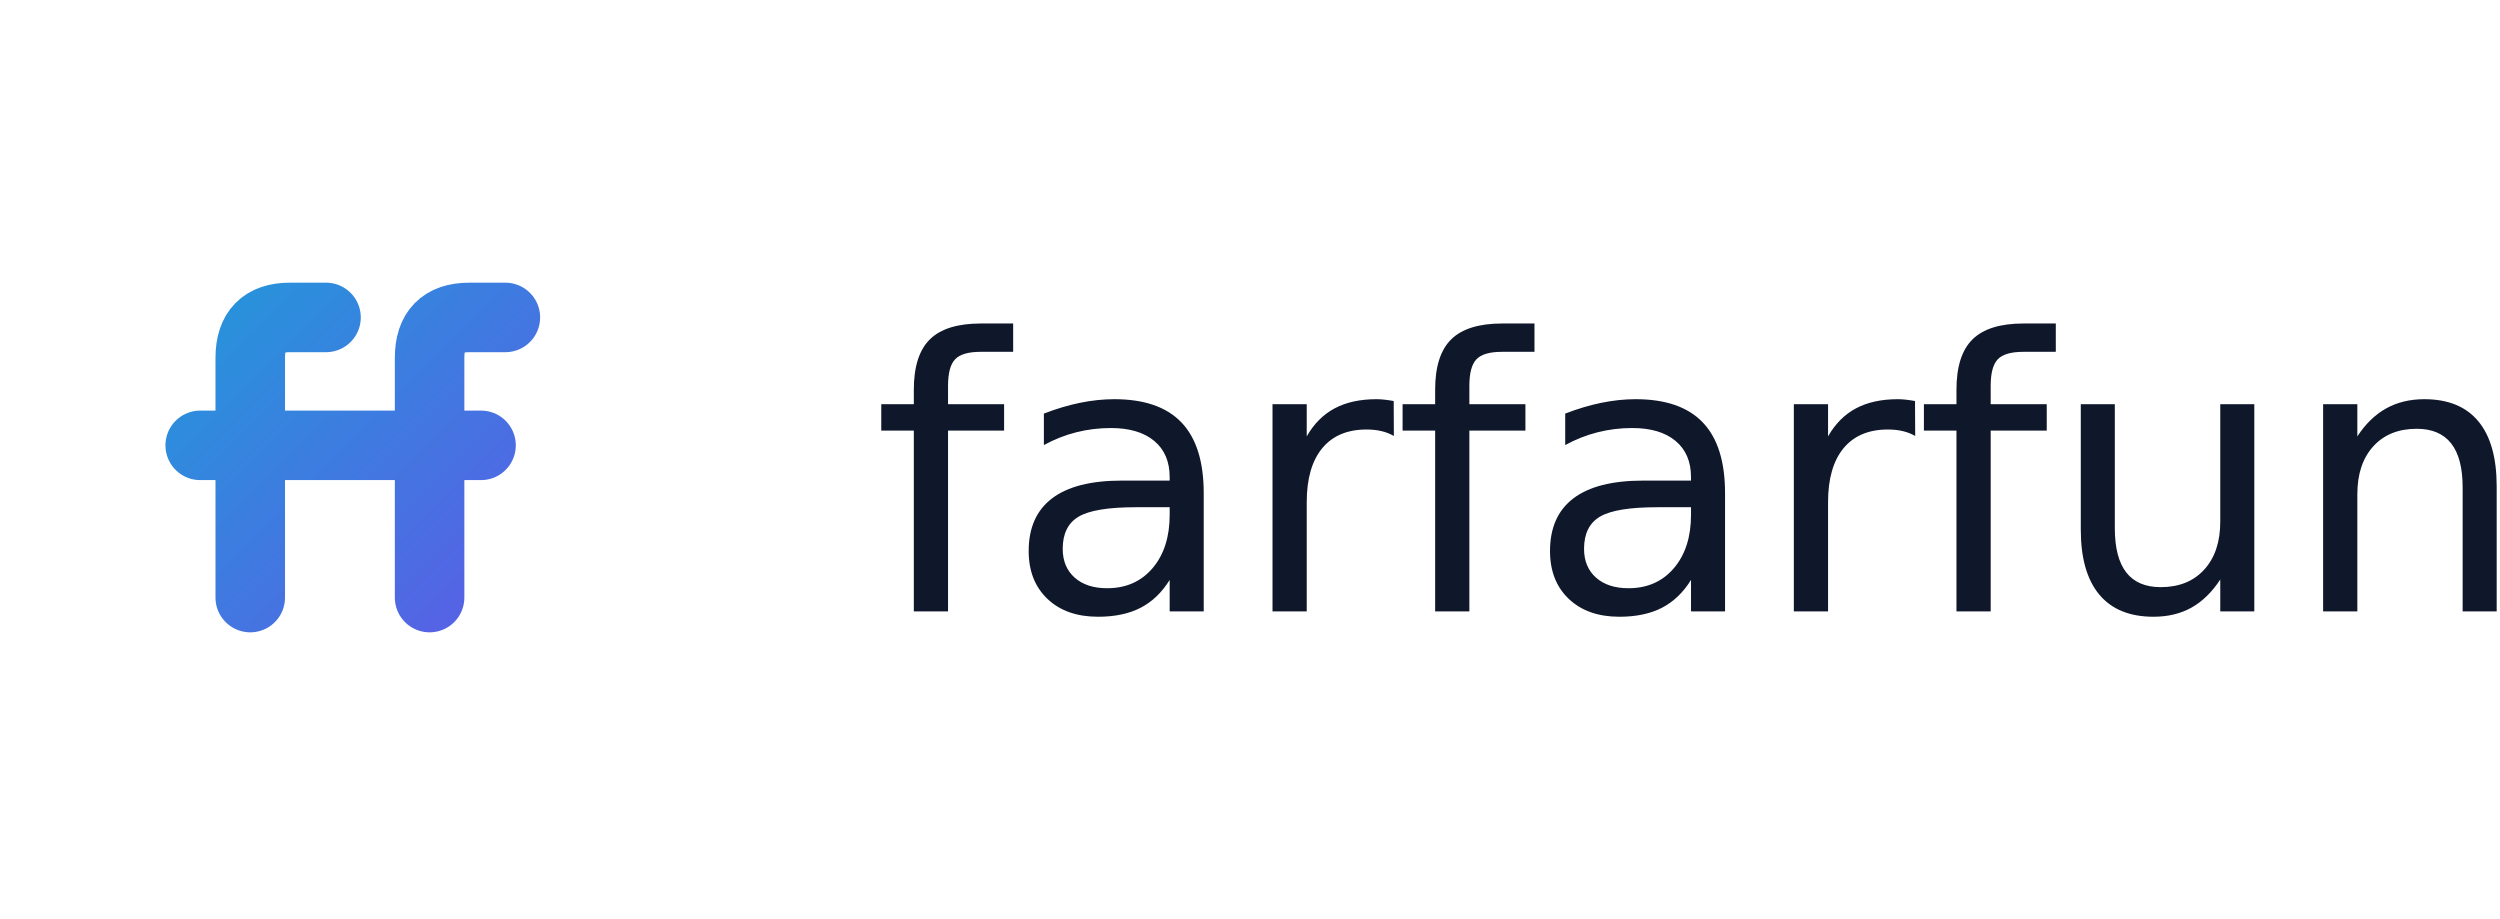
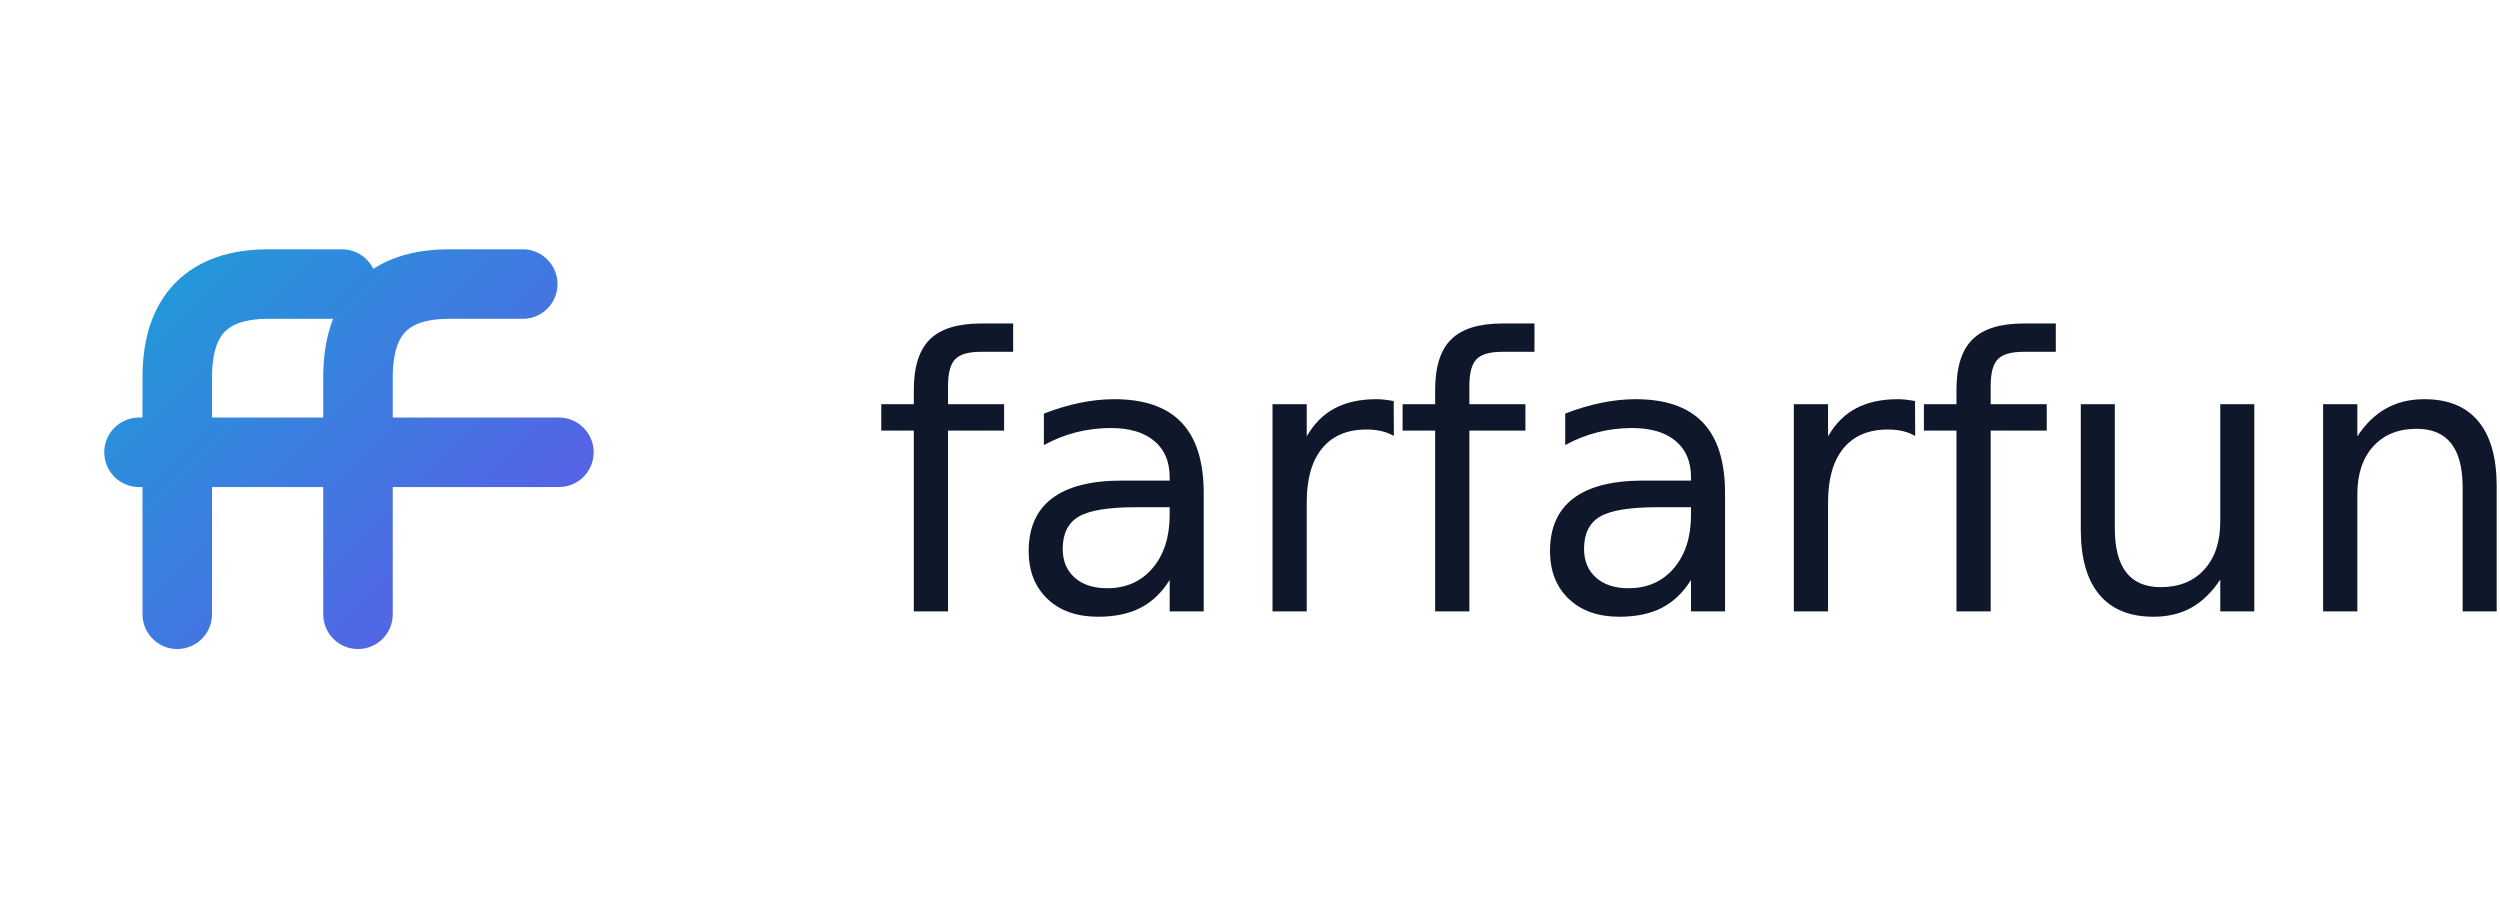
<svg xmlns="http://www.w3.org/2000/svg" viewBox="0 0 871 320" width="871" height="320" role="img" aria-label="farfarfun">
  <defs>
    <linearGradient id="g" x1="0" y1="0" x2="1024" y2="1024" gradientUnits="userSpaceOnUse">
      <stop offset="0" stop-color="#06B6D4" />
      <stop offset="1" stop-color="#7C3AED" />
    </linearGradient>
  </defs>
  <g transform="translate(0,36.0) scale(0.2421875)">
-     <g transform="translate(0,24)">
-       <path d="M 469 284 H 417 Q 360 284 360 342 V 687 M 727 284 H 675 Q 618 284 618 342 V 687" fill="none" stroke="url(#g)" stroke-width="100" stroke-linecap="round" stroke-linejoin="round" />
-       <path d="M 288 468 H 692" fill="none" stroke="url(#g)" stroke-width="100" stroke-linecap="round" stroke-linejoin="round" />
-     </g>
+     <path d="M 492 260 H 386 Q 255 260 255 394 V 735 M 752 260 H 646 Q 515 260 515 394 V 735" fill="none" stroke="url(#g)" stroke-width="100" stroke-linecap="round" stroke-linejoin="round" />
+     <path d="M 200 502 H 804" fill="none" stroke="url(#g)" stroke-width="100" stroke-linecap="round" stroke-linejoin="round" />
  </g>
  <text x="304" y="213.0" font-family="'Noto Sans SC','Source Sans 3','DejaVu Sans',sans-serif" font-size="132" font-weight="500" fill="#0F172A">farfarfun</text>
</svg>
